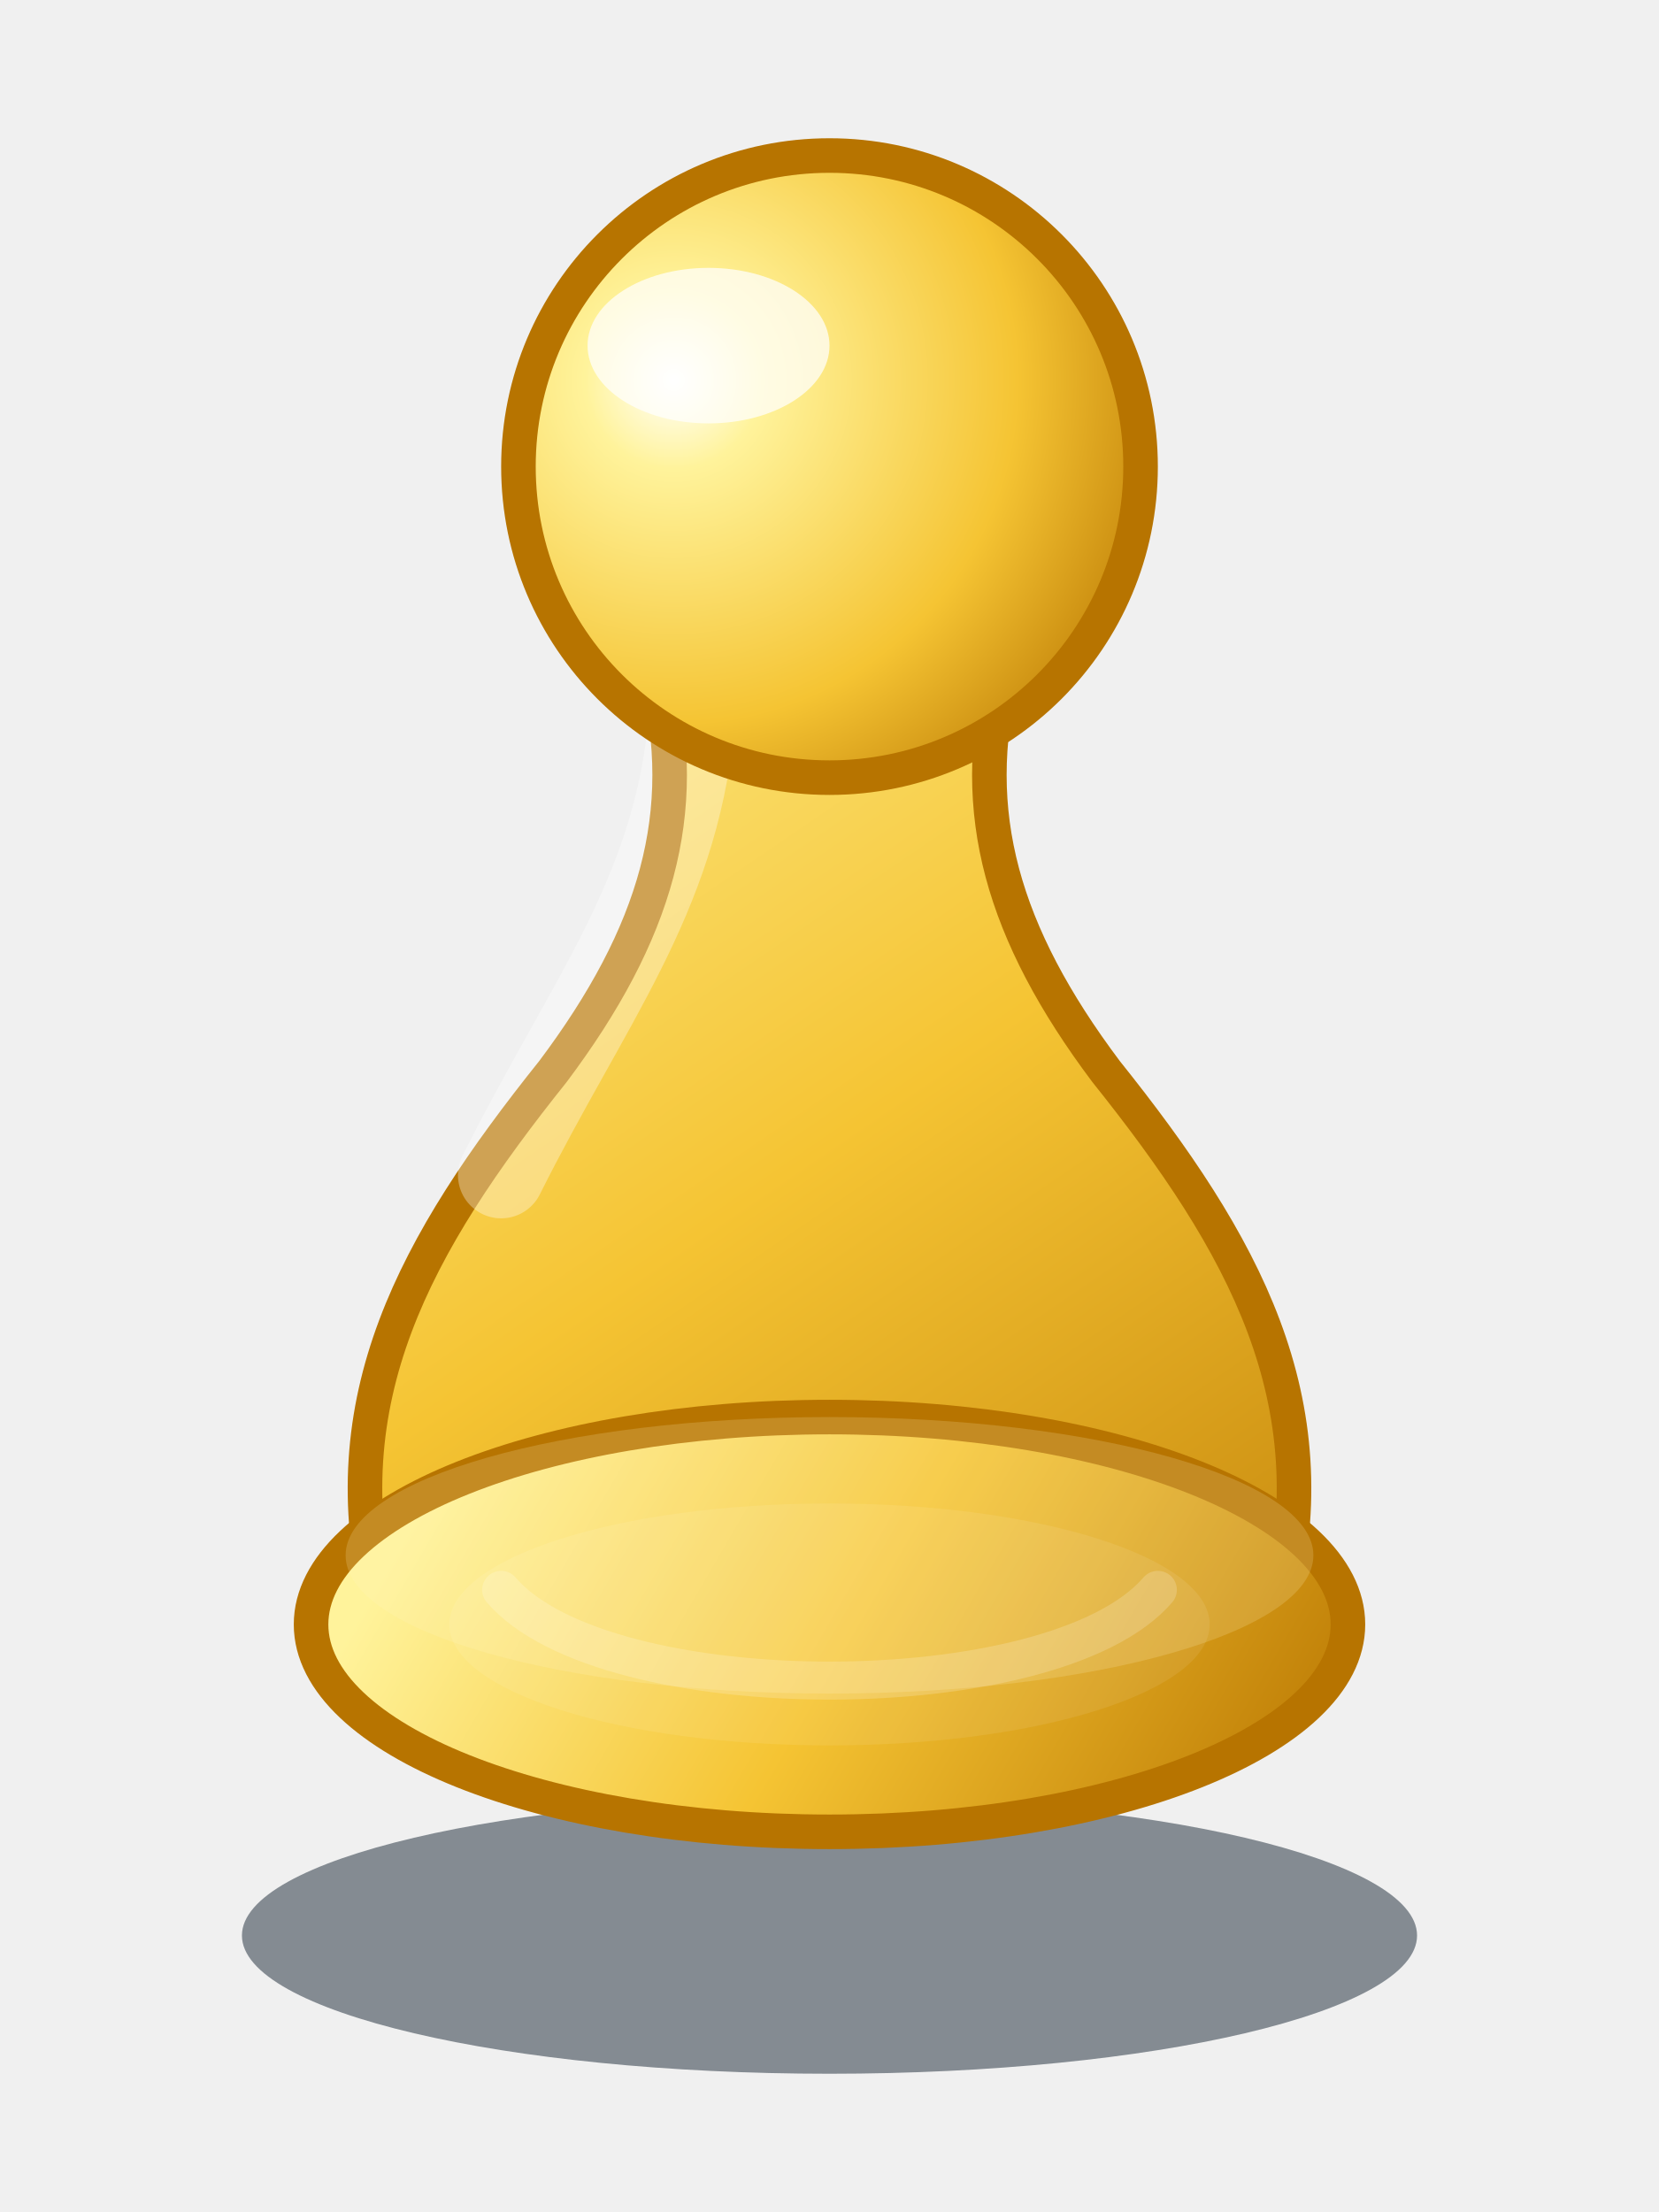
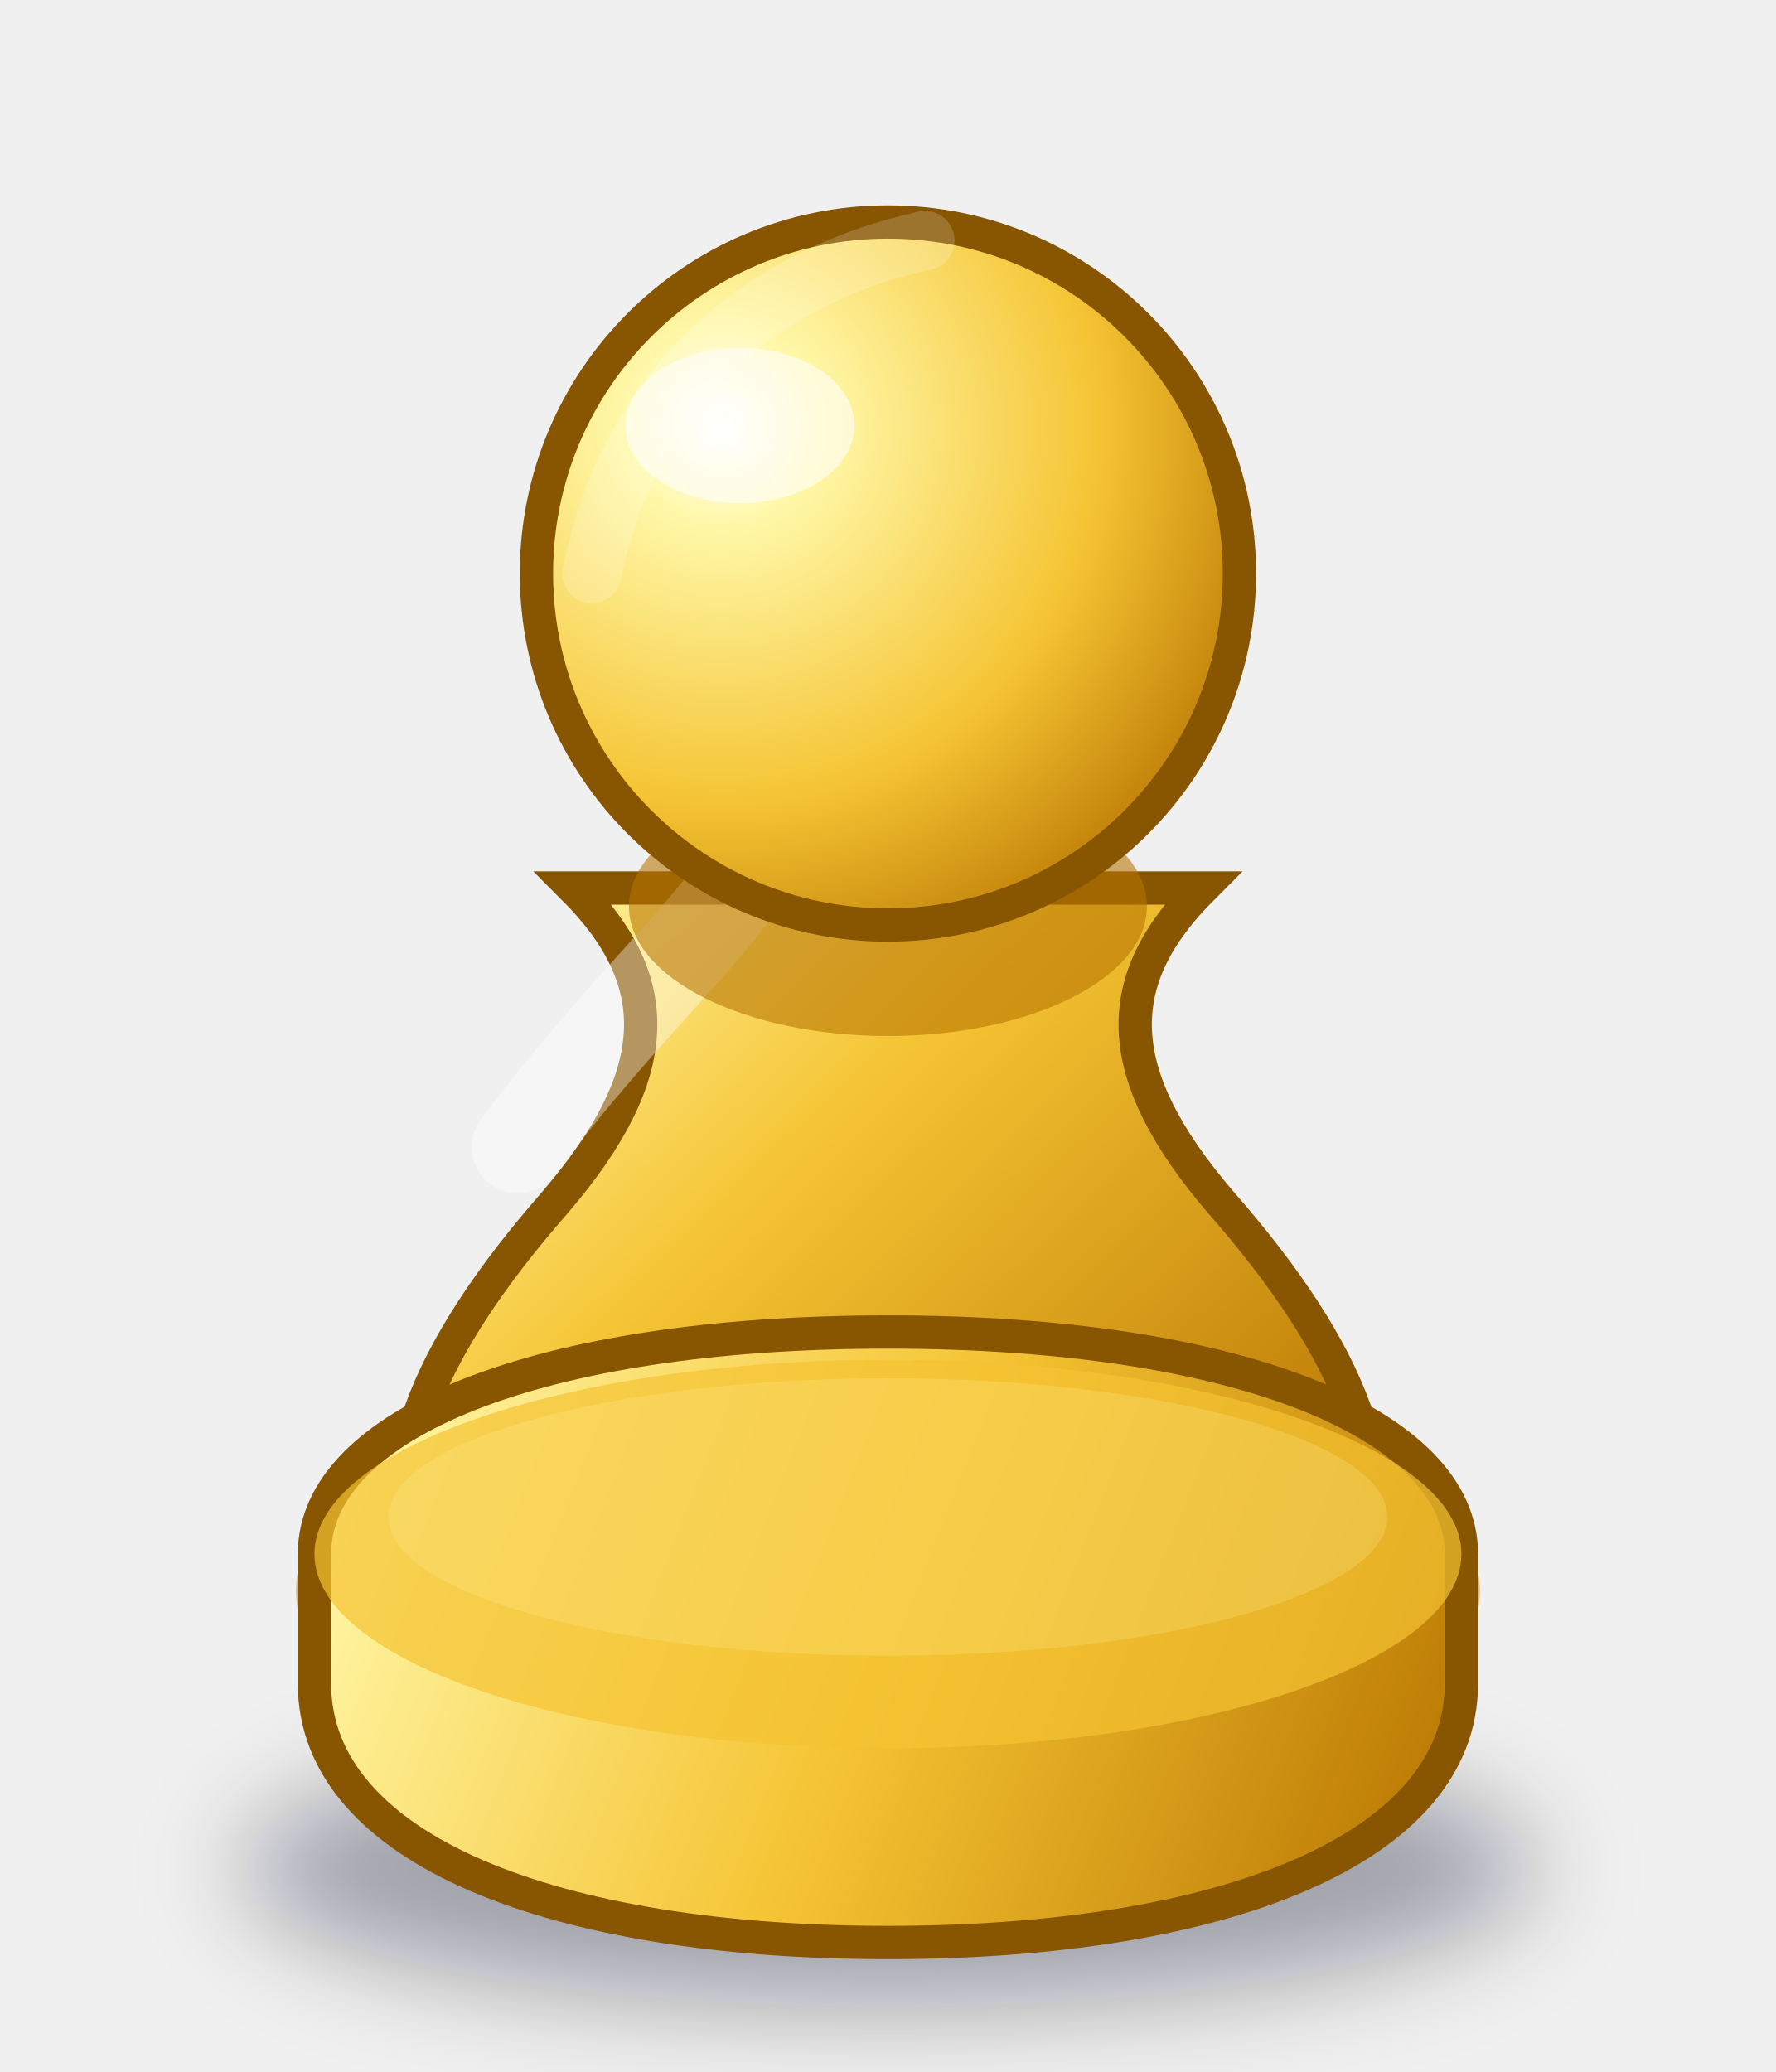
- <svg xmlns="http://www.w3.org/2000/svg" width="96" height="128" viewBox="0 0 96 128" fill="none">
+ <svg xmlns="http://www.w3.org/2000/svg" width="96" height="112" viewBox="0 0 96 112" fill="none">
  <defs>
-     <linearGradient id="body" x1="20" y1="30" x2="76" y2="112" gradientUnits="userSpaceOnUse">
-       <stop offset="0" stop-color="#FFF39B" />
-       <stop offset="0.46" stop-color="#F5C433" />
-       <stop offset="1" stop-color="#B77400" />
-     </linearGradient>
-     <radialGradient id="head" cx="0" cy="0" r="1" gradientUnits="userSpaceOnUse" gradientTransform="translate(39 22) rotate(45) scale(32)">
+     <radialGradient id="head" cx="0" cy="0" r="1" gradientUnits="userSpaceOnUse" gradientTransform="translate(39 23) rotate(47) scale(33)">
      <stop offset="0" stop-color="#FFFFFF" />
-       <stop offset="0.16" stop-color="#FFF39B" />
+       <stop offset="0.16" stop-color="#FFF8A9" />
      <stop offset="0.62" stop-color="#F5C433" />
      <stop offset="1" stop-color="#B77400" />
    </radialGradient>
-     <linearGradient id="base" x1="24" y1="88" x2="72" y2="116" gradientUnits="userSpaceOnUse">
-       <stop offset="0" stop-color="#FFF39B" />
-       <stop offset="0.45" stop-color="#F5C433" />
+     <linearGradient id="body" x1="28" y1="46" x2="69" y2="88" gradientUnits="userSpaceOnUse">
+       <stop offset="0" stop-color="#FFF8A9" />
+       <stop offset="0.38" stop-color="#F5C433" />
      <stop offset="1" stop-color="#B77400" />
    </linearGradient>
+     <linearGradient id="rim" x1="18" y1="78" x2="79" y2="102" gradientUnits="userSpaceOnUse">
+       <stop offset="0" stop-color="#FFF8A9" />
+       <stop offset="0.48" stop-color="#F5C433" />
+       <stop offset="1" stop-color="#B77400" />
+     </linearGradient>
+     <filter id="soft" x="-30%" y="-30%" width="160%" height="160%">
+       <feGaussianBlur stdDeviation="2.8" />
+     </filter>
  </defs>
-   <ellipse cx="48" cy="112" rx="34" ry="8" fill="#001120" fill-opacity="0.45" />
-   <path d="M38 39C40 47 38 54 32 62C24 72 19 81 22 93H74C77 81 72 72 64 62C58 54 56 47 58 39H38Z" fill="url(#body)" stroke="#B77400" stroke-width="2" />
-   <path d="M29 68C34 58 39 52 40 42" stroke="#FFFFFF" stroke-opacity="0.33" stroke-width="5" stroke-linecap="round" />
-   <ellipse cx="48" cy="94" rx="30" ry="12" fill="url(#base)" stroke="#B77400" stroke-width="2" />
-   <ellipse cx="48" cy="90" rx="28" ry="8" fill="#FFF5C7" fill-opacity="0.18" />
-   <ellipse cx="48" cy="94" rx="22" ry="7" fill="#FFFFFF" fill-opacity="0.08" />
-   <circle cx="48" cy="27" r="18" fill="url(#head)" stroke="#B77400" stroke-width="2" />
-   <ellipse cx="41" cy="20" rx="7" ry="4.5" fill="#FFFFFF" fill-opacity="0.72" />
-   <path d="M29 92C35 99 61 99 67 92" stroke="#FFFFFF" stroke-opacity="0.18" stroke-width="2.2" stroke-linecap="round" />
+   <ellipse cx="48" cy="101" rx="35" ry="7.5" fill="#001120" fill-opacity="0.33" filter="url(#soft)" />
+   <path d="M31 48            C36 53 36 58 30 65            C23 73 20 80 23 86            C27 93 36 96 48 96            C60 96 69 93 73 86            C76 80 73 73 66 65            C60 58 60 53 65 48            Z" fill="url(#body)" stroke="#885600" stroke-width="1.8" />
+   <path d="M28 62C34 54 39 50 41 46" stroke="#FFFFFF" stroke-opacity="0.38" stroke-width="5" stroke-linecap="round" />
+   <ellipse cx="48" cy="86" rx="32" ry="13" fill="#B77400" fill-opacity="0.42" />
+   <path d="M17 84            C17 77 29 72 48 72            C67 72 79 77 79 84            L79 91            C79 100 66 105 48 105            C30 105 17 100 17 91            Z" fill="url(#rim)" stroke="#885600" stroke-width="1.8" />
+   <ellipse cx="48" cy="84" rx="31" ry="10.5" fill="#F5C433" fill-opacity="0.70" />
+   <ellipse cx="48" cy="82" rx="27" ry="7.5" fill="#FFF8A9" fill-opacity="0.20" />
+   <ellipse cx="48" cy="49" rx="14" ry="7" fill="#B77400" fill-opacity="0.58" />
+   <circle cx="48" cy="31" r="19" fill="url(#head)" stroke="#885600" stroke-width="1.8" />
+   <ellipse cx="40" cy="23" rx="6.2" ry="4.2" fill="#FFFFFF" fill-opacity="0.58" />
+   <path d="M32 31C34 21 41 15 50 13" stroke="#FFFFFF" stroke-opacity="0.18" stroke-width="3.2" stroke-linecap="round" />
</svg>
